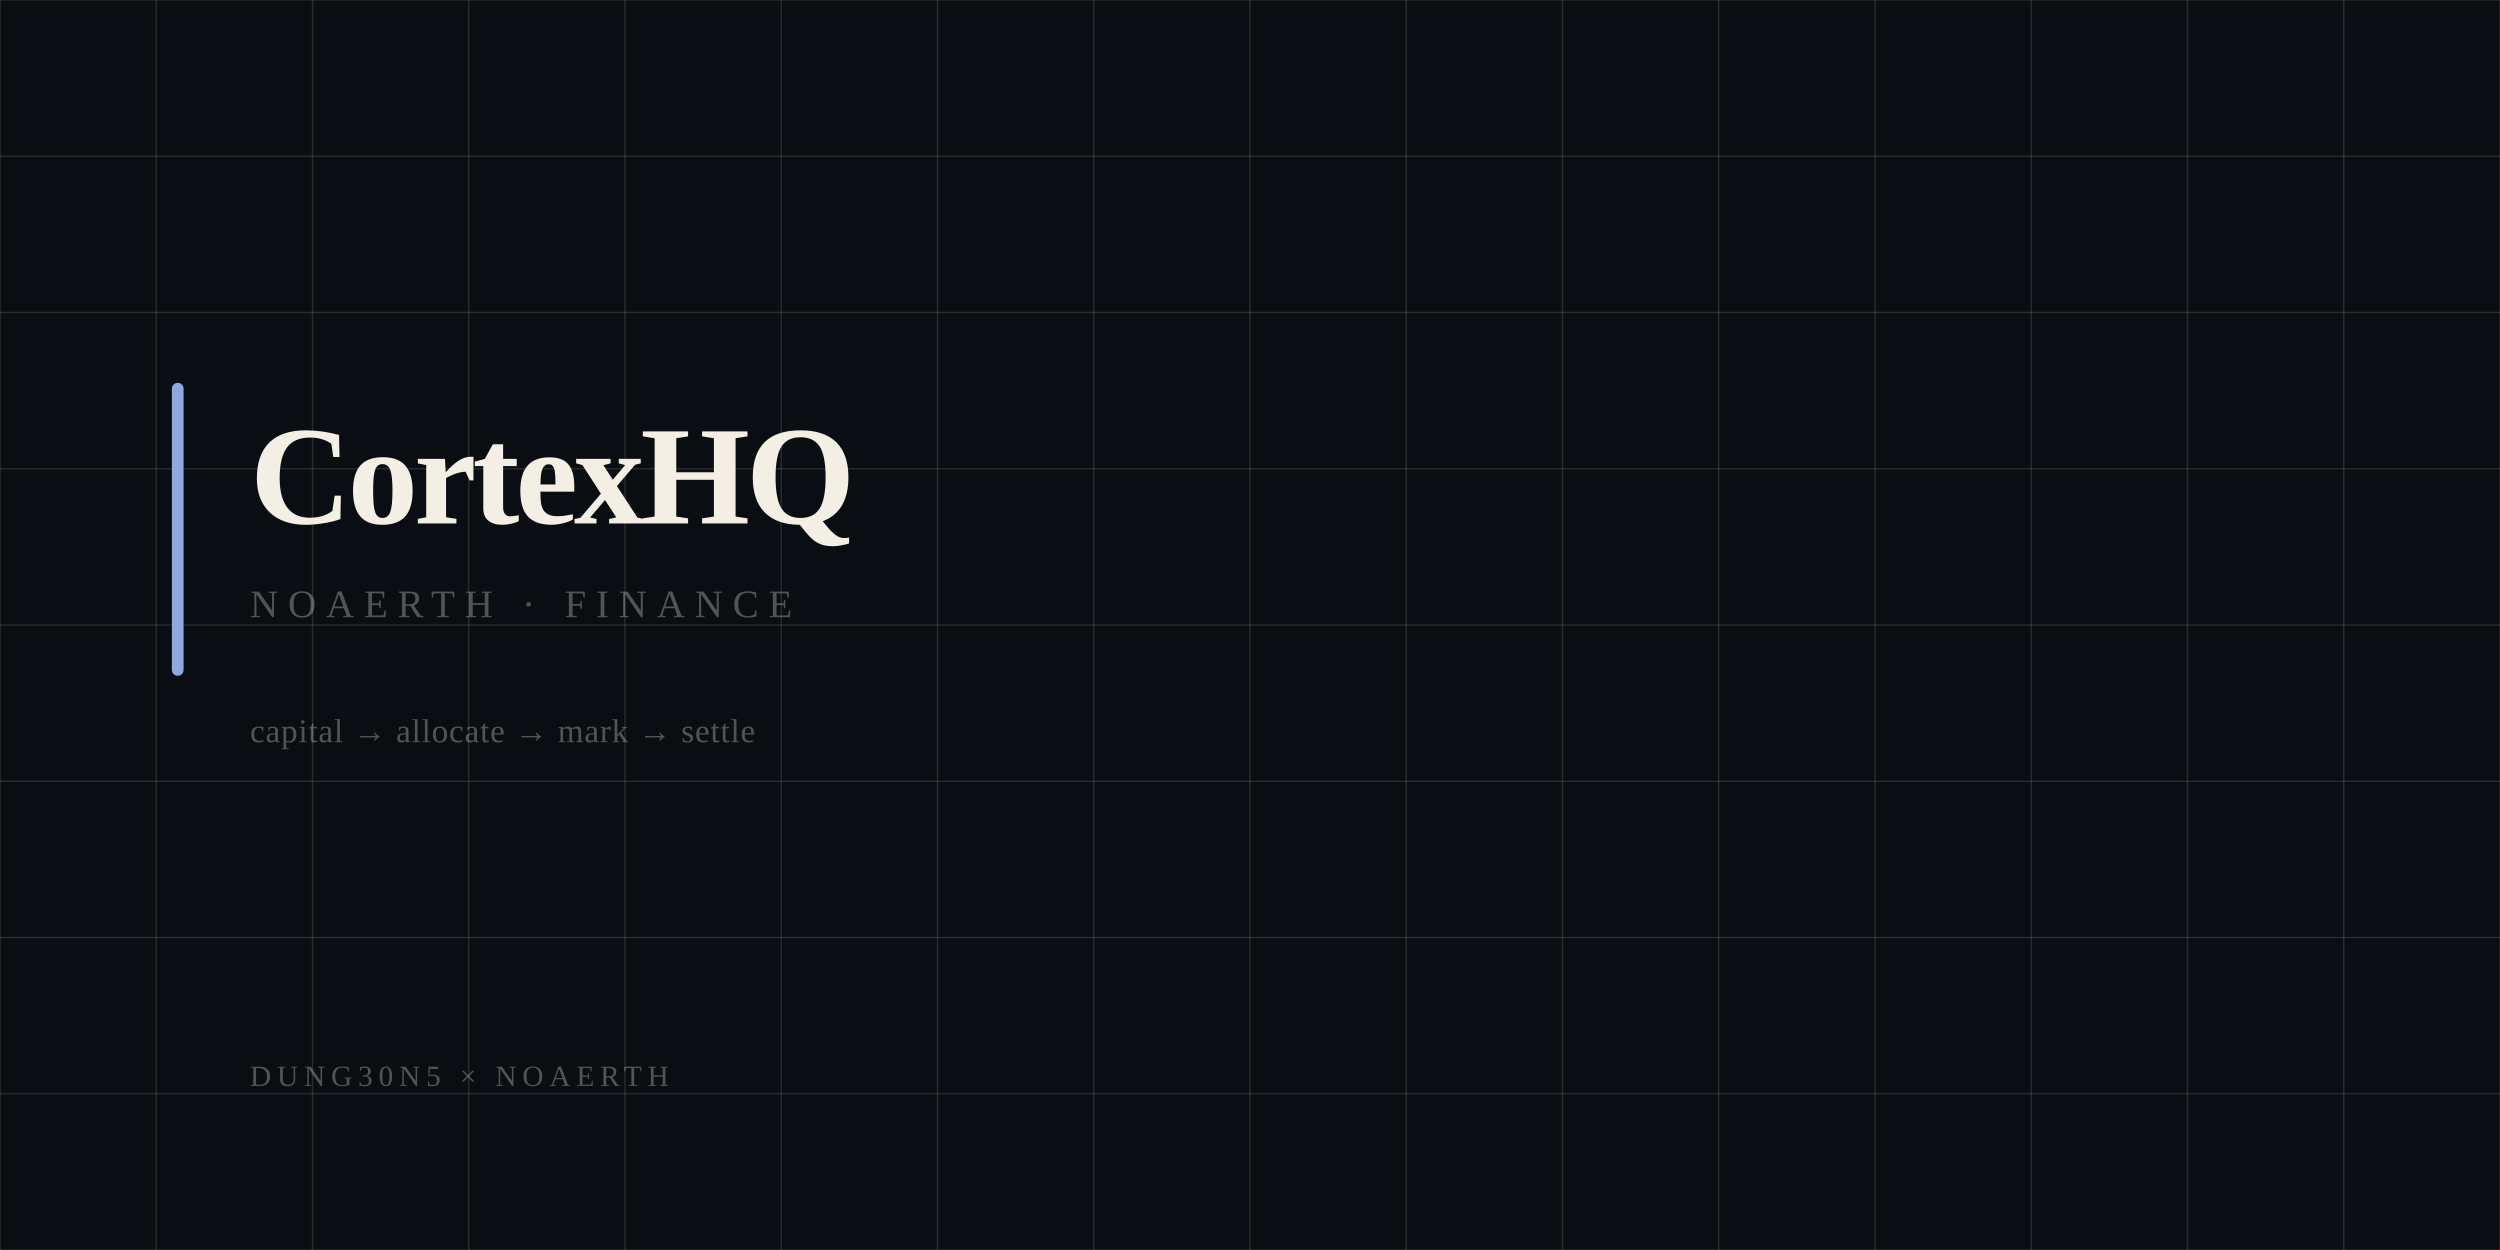
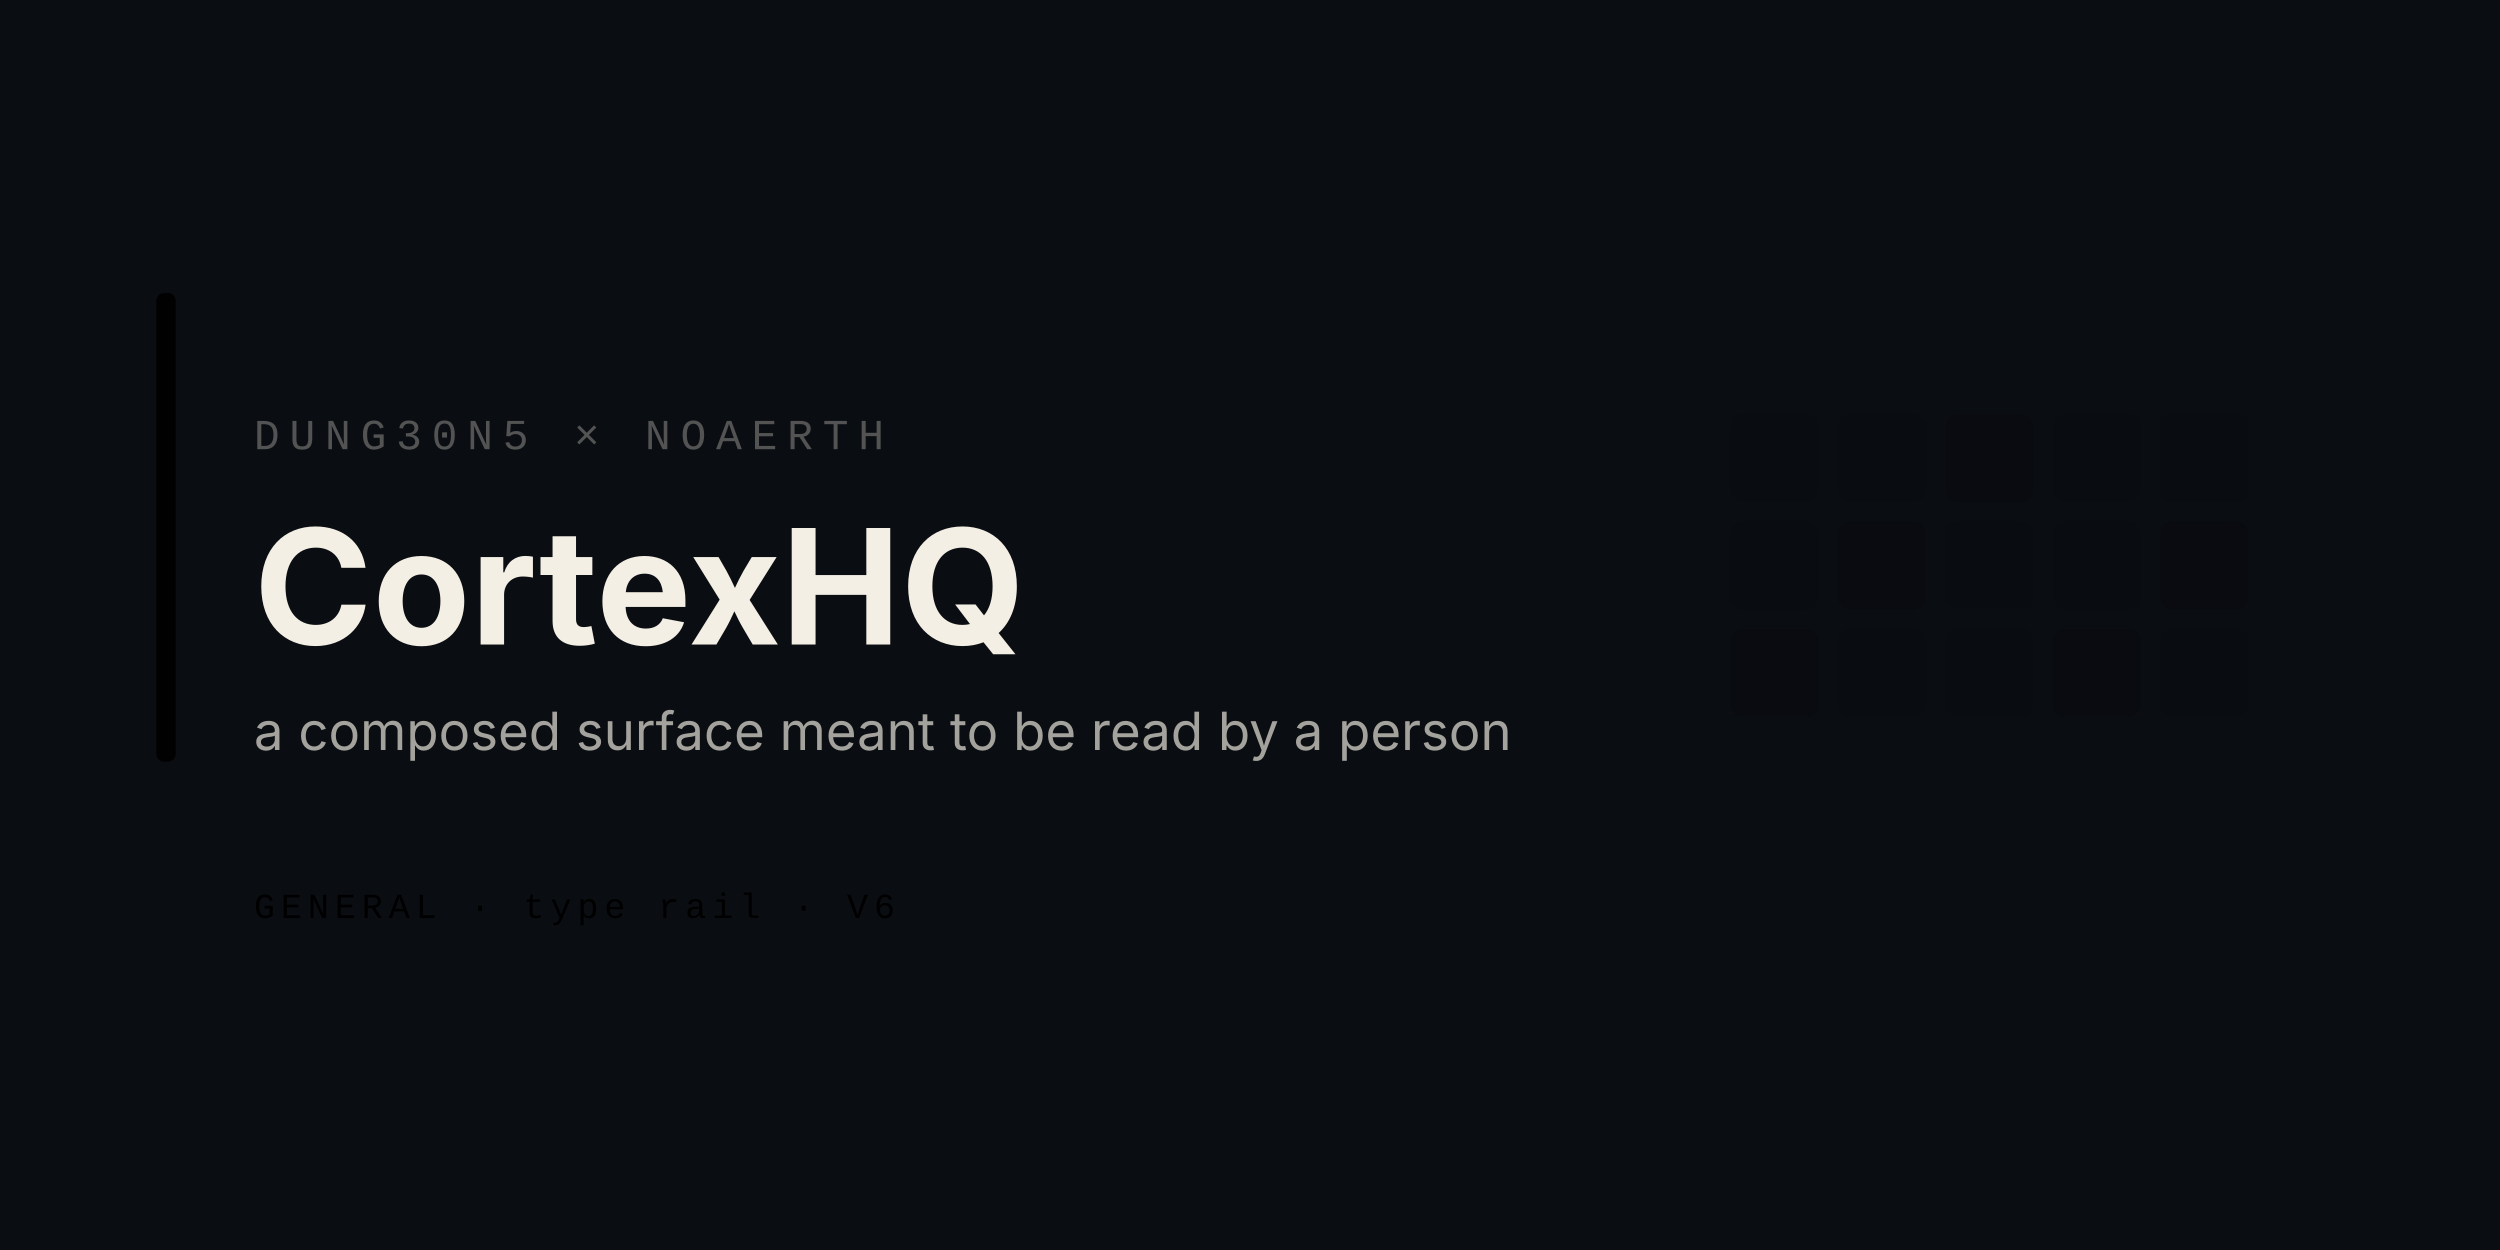
- <svg xmlns="http://www.w3.org/2000/svg" viewBox="0 0 1280 640" width="1280" height="640" role="img" aria-label="CortexHQ — NOAERTH project card.">
+ <svg xmlns="http://www.w3.org/2000/svg" viewBox="0 0 1280 640" width="1280" height="640" role="img" aria-label="CortexHQ project card">
  <rect width="1280" height="640" fill="#0a0d12" />
-   <line x1="0" y1="0" x2="0" y2="640" stroke="#f4efe424" stroke-width="0.7" />
-   <line x1="80" y1="0" x2="80" y2="640" stroke="#f4efe424" stroke-width="0.7" />
-   <line x1="160" y1="0" x2="160" y2="640" stroke="#f4efe424" stroke-width="0.7" />
-   <line x1="240" y1="0" x2="240" y2="640" stroke="#f4efe424" stroke-width="0.7" />
-   <line x1="320" y1="0" x2="320" y2="640" stroke="#f4efe424" stroke-width="0.7" />
-   <line x1="400" y1="0" x2="400" y2="640" stroke="#f4efe424" stroke-width="0.7" />
-   <line x1="480" y1="0" x2="480" y2="640" stroke="#f4efe424" stroke-width="0.7" />
-   <line x1="560" y1="0" x2="560" y2="640" stroke="#f4efe424" stroke-width="0.7" />
-   <line x1="640" y1="0" x2="640" y2="640" stroke="#f4efe424" stroke-width="0.7" />
-   <line x1="720" y1="0" x2="720" y2="640" stroke="#f4efe424" stroke-width="0.7" />
-   <line x1="800" y1="0" x2="800" y2="640" stroke="#f4efe424" stroke-width="0.7" />
-   <line x1="880" y1="0" x2="880" y2="640" stroke="#f4efe424" stroke-width="0.7" />
-   <line x1="960" y1="0" x2="960" y2="640" stroke="#f4efe424" stroke-width="0.7" />
-   <line x1="1040" y1="0" x2="1040" y2="640" stroke="#f4efe424" stroke-width="0.7" />
-   <line x1="1120" y1="0" x2="1120" y2="640" stroke="#f4efe424" stroke-width="0.7" />
-   <line x1="1200" y1="0" x2="1200" y2="640" stroke="#f4efe424" stroke-width="0.7" />
-   <line x1="1280" y1="0" x2="1280" y2="640" stroke="#f4efe424" stroke-width="0.7" />
-   <line x1="0" y1="0" x2="1280" y2="0" stroke="#f4efe424" stroke-width="0.7" />
-   <line x1="0" y1="80" x2="1280" y2="80" stroke="#f4efe424" stroke-width="0.7" />
-   <line x1="0" y1="160" x2="1280" y2="160" stroke="#f4efe424" stroke-width="0.7" />
-   <line x1="0" y1="240" x2="1280" y2="240" stroke="#f4efe424" stroke-width="0.7" />
-   <line x1="0" y1="320" x2="1280" y2="320" stroke="#f4efe424" stroke-width="0.7" />
-   <line x1="0" y1="400" x2="1280" y2="400" stroke="#f4efe424" stroke-width="0.7" />
-   <line x1="0" y1="480" x2="1280" y2="480" stroke="#f4efe424" stroke-width="0.7" />
-   <line x1="0" y1="560" x2="1280" y2="560" stroke="#f4efe424" stroke-width="0.7" />
-   <line x1="0" y1="640" x2="1280" y2="640" stroke="#f4efe424" stroke-width="0.7" />
-   <rect x="88" y="196" width="6" height="150" rx="3" fill="#8fa8e0" />
-   <text x="128" y="268" fill="#f4efe4" font-size="72" font-weight="680" letter-spacing="-2">CortexHQ</text>
-   <text x="128" y="316" fill="#f4efe44f" font-size="20" letter-spacing="5">NOAERTH · FINANCE</text>
-   <text x="128" y="380" fill="#f4efe44f" font-size="17" letter-spacing="0.4">capital → allocate → mark → settle</text>
-   <text x="128" y="556" fill="#f4efe44f" font-size="15" letter-spacing="3">DUNG30N5 × NOAERTH</text>
+   <rect x="886" y="212" width="45" height="45" rx="6" fill="mint" fill-opacity="0.08" stroke="mint" stroke-width="1.1" stroke-opacity="0.42" />
+   <rect x="941" y="212" width="45" height="45" rx="6" fill="mint" fill-opacity="0.11" stroke="mint" stroke-width="1.1" stroke-opacity="0.42" />
+   <rect x="996" y="212" width="45" height="45" rx="6" fill="mint" fill-opacity="0.14" stroke="mint" stroke-width="1.1" stroke-opacity="0.42" />
+   <rect x="1051" y="212" width="45" height="45" rx="6" fill="mint" fill-opacity="0.08" stroke="mint" stroke-width="1.1" stroke-opacity="0.42" />
+   <rect x="1106" y="212" width="45" height="45" rx="6" fill="mint" fill-opacity="0.11" stroke="mint" stroke-width="1.1" stroke-opacity="0.42" />
+   <rect x="886" y="267" width="45" height="45" rx="6" fill="mint" fill-opacity="0.11" stroke="mint" stroke-width="1.1" stroke-opacity="0.42" />
+   <rect x="941" y="267" width="45" height="45" rx="6" fill="mint" fill-opacity="0.14" stroke="mint" stroke-width="1.1" stroke-opacity="0.42" />
+   <rect x="996" y="267" width="45" height="45" rx="6" fill="mint" fill-opacity="0.08" stroke="mint" stroke-width="1.1" stroke-opacity="0.42" />
+   <rect x="1051" y="267" width="45" height="45" rx="6" fill="mint" fill-opacity="0.11" stroke="mint" stroke-width="1.1" stroke-opacity="0.42" />
+   <rect x="1106" y="267" width="45" height="45" rx="6" fill="mint" fill-opacity="0.14" stroke="mint" stroke-width="1.1" stroke-opacity="0.42" />
+   <rect x="886" y="322" width="45" height="45" rx="6" fill="mint" fill-opacity="0.14" stroke="mint" stroke-width="1.1" stroke-opacity="0.42" />
+   <rect x="941" y="322" width="45" height="45" rx="6" fill="mint" fill-opacity="0.08" stroke="mint" stroke-width="1.1" stroke-opacity="0.42" />
+   <rect x="996" y="322" width="45" height="45" rx="6" fill="mint" fill-opacity="0.11" stroke="mint" stroke-width="1.1" stroke-opacity="0.42" />
+   <rect x="1051" y="322" width="45" height="45" rx="6" fill="mint" fill-opacity="0.14" stroke="mint" stroke-width="1.1" stroke-opacity="0.42" />
+   <rect x="1106" y="322" width="45" height="45" rx="6" fill="mint" fill-opacity="0.08" stroke="mint" stroke-width="1.1" stroke-opacity="0.42" />
+   <rect x="80" y="150" width="10" height="240" rx="4" fill="mint" opacity="0.9" />
+   <text x="130" y="230" font-family="ui-monospace, SFMono-Regular, Menlo, Monaco, Consolas, 'Liberation Mono', monospace" font-size="22" letter-spacing="5" fill="#f4efe44f">DUNG30N5 × NOAERTH</text>
+   <text x="130" y="330" font-family="-apple-system, BlinkMacSystemFont, 'Segoe UI', Inter, Helvetica, Arial, sans-serif" font-size="82" font-weight="700" fill="#f4efe4">CortexHQ</text>
+   <text x="130" y="384" font-family="-apple-system, BlinkMacSystemFont, 'Segoe UI', Inter, Helvetica, Arial, sans-serif" font-size="27" fill="#f4efe4a8">a composed surface meant to be read by a person</text>
+   <text x="130" y="470" font-family="ui-monospace, SFMono-Regular, Menlo, Monaco, Consolas, 'Liberation Mono', monospace" font-size="18" fill="mint" letter-spacing="3">GENERAL · type rail · V6</text>
</svg>
